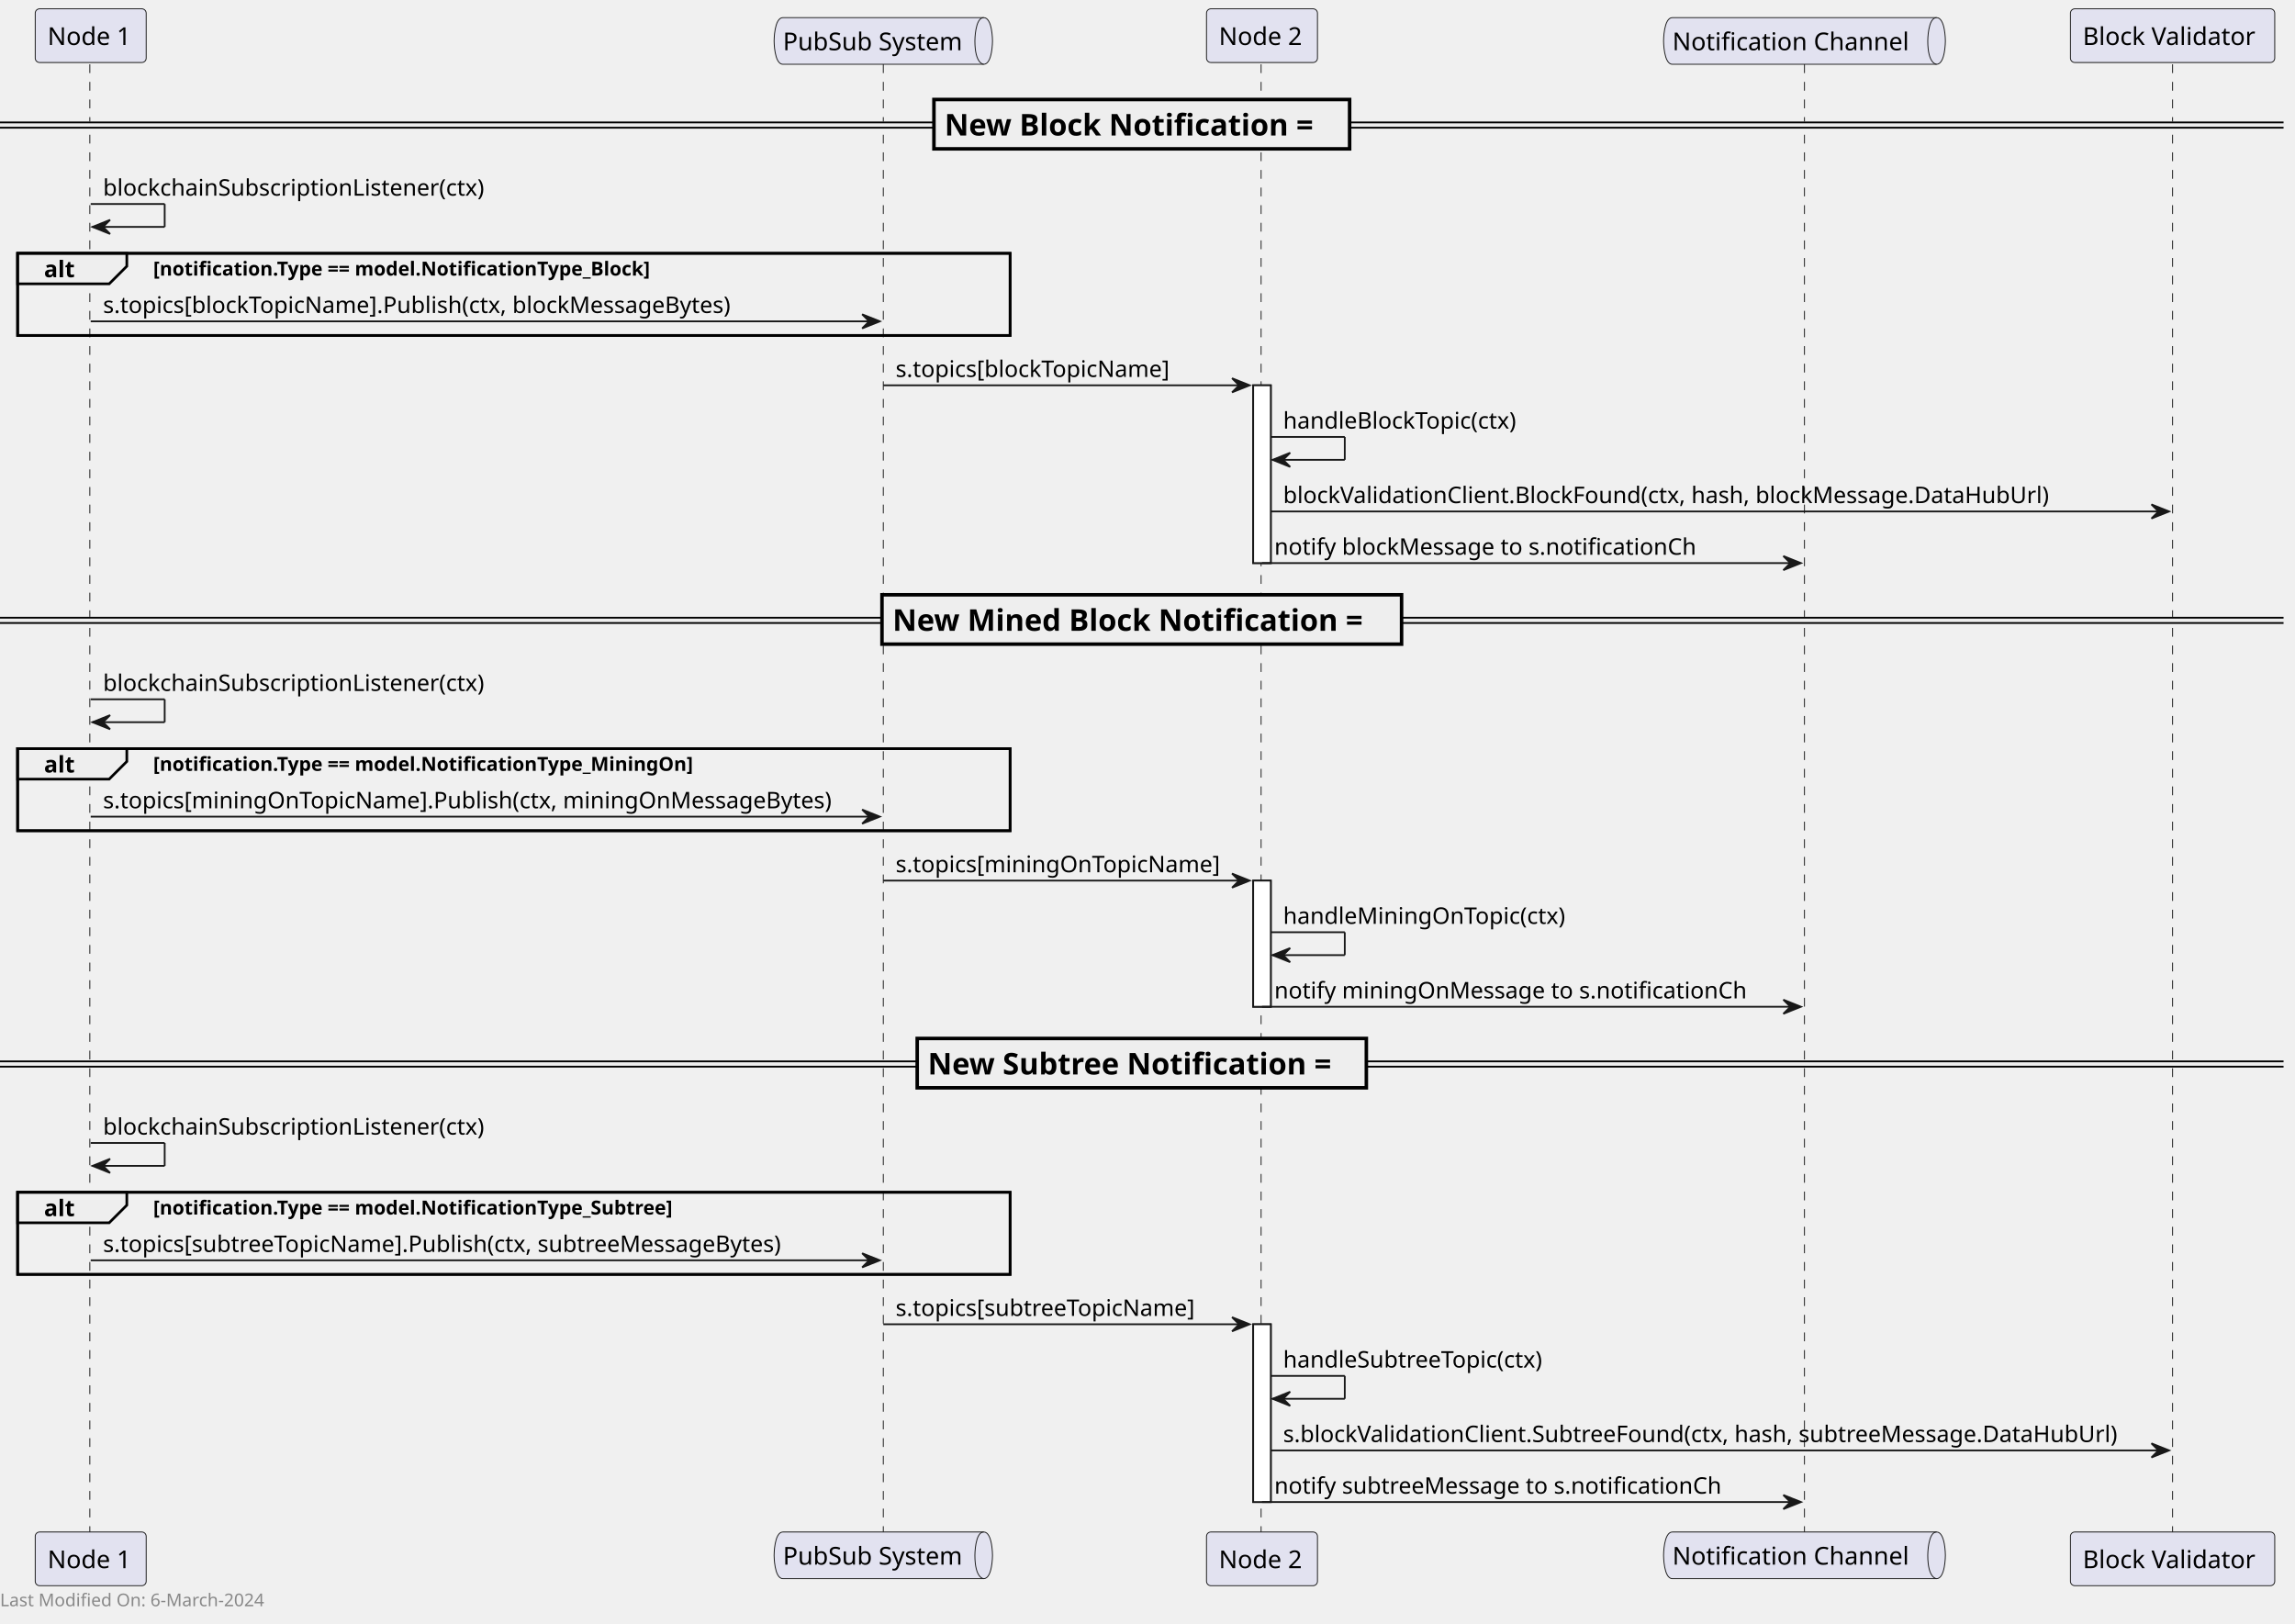
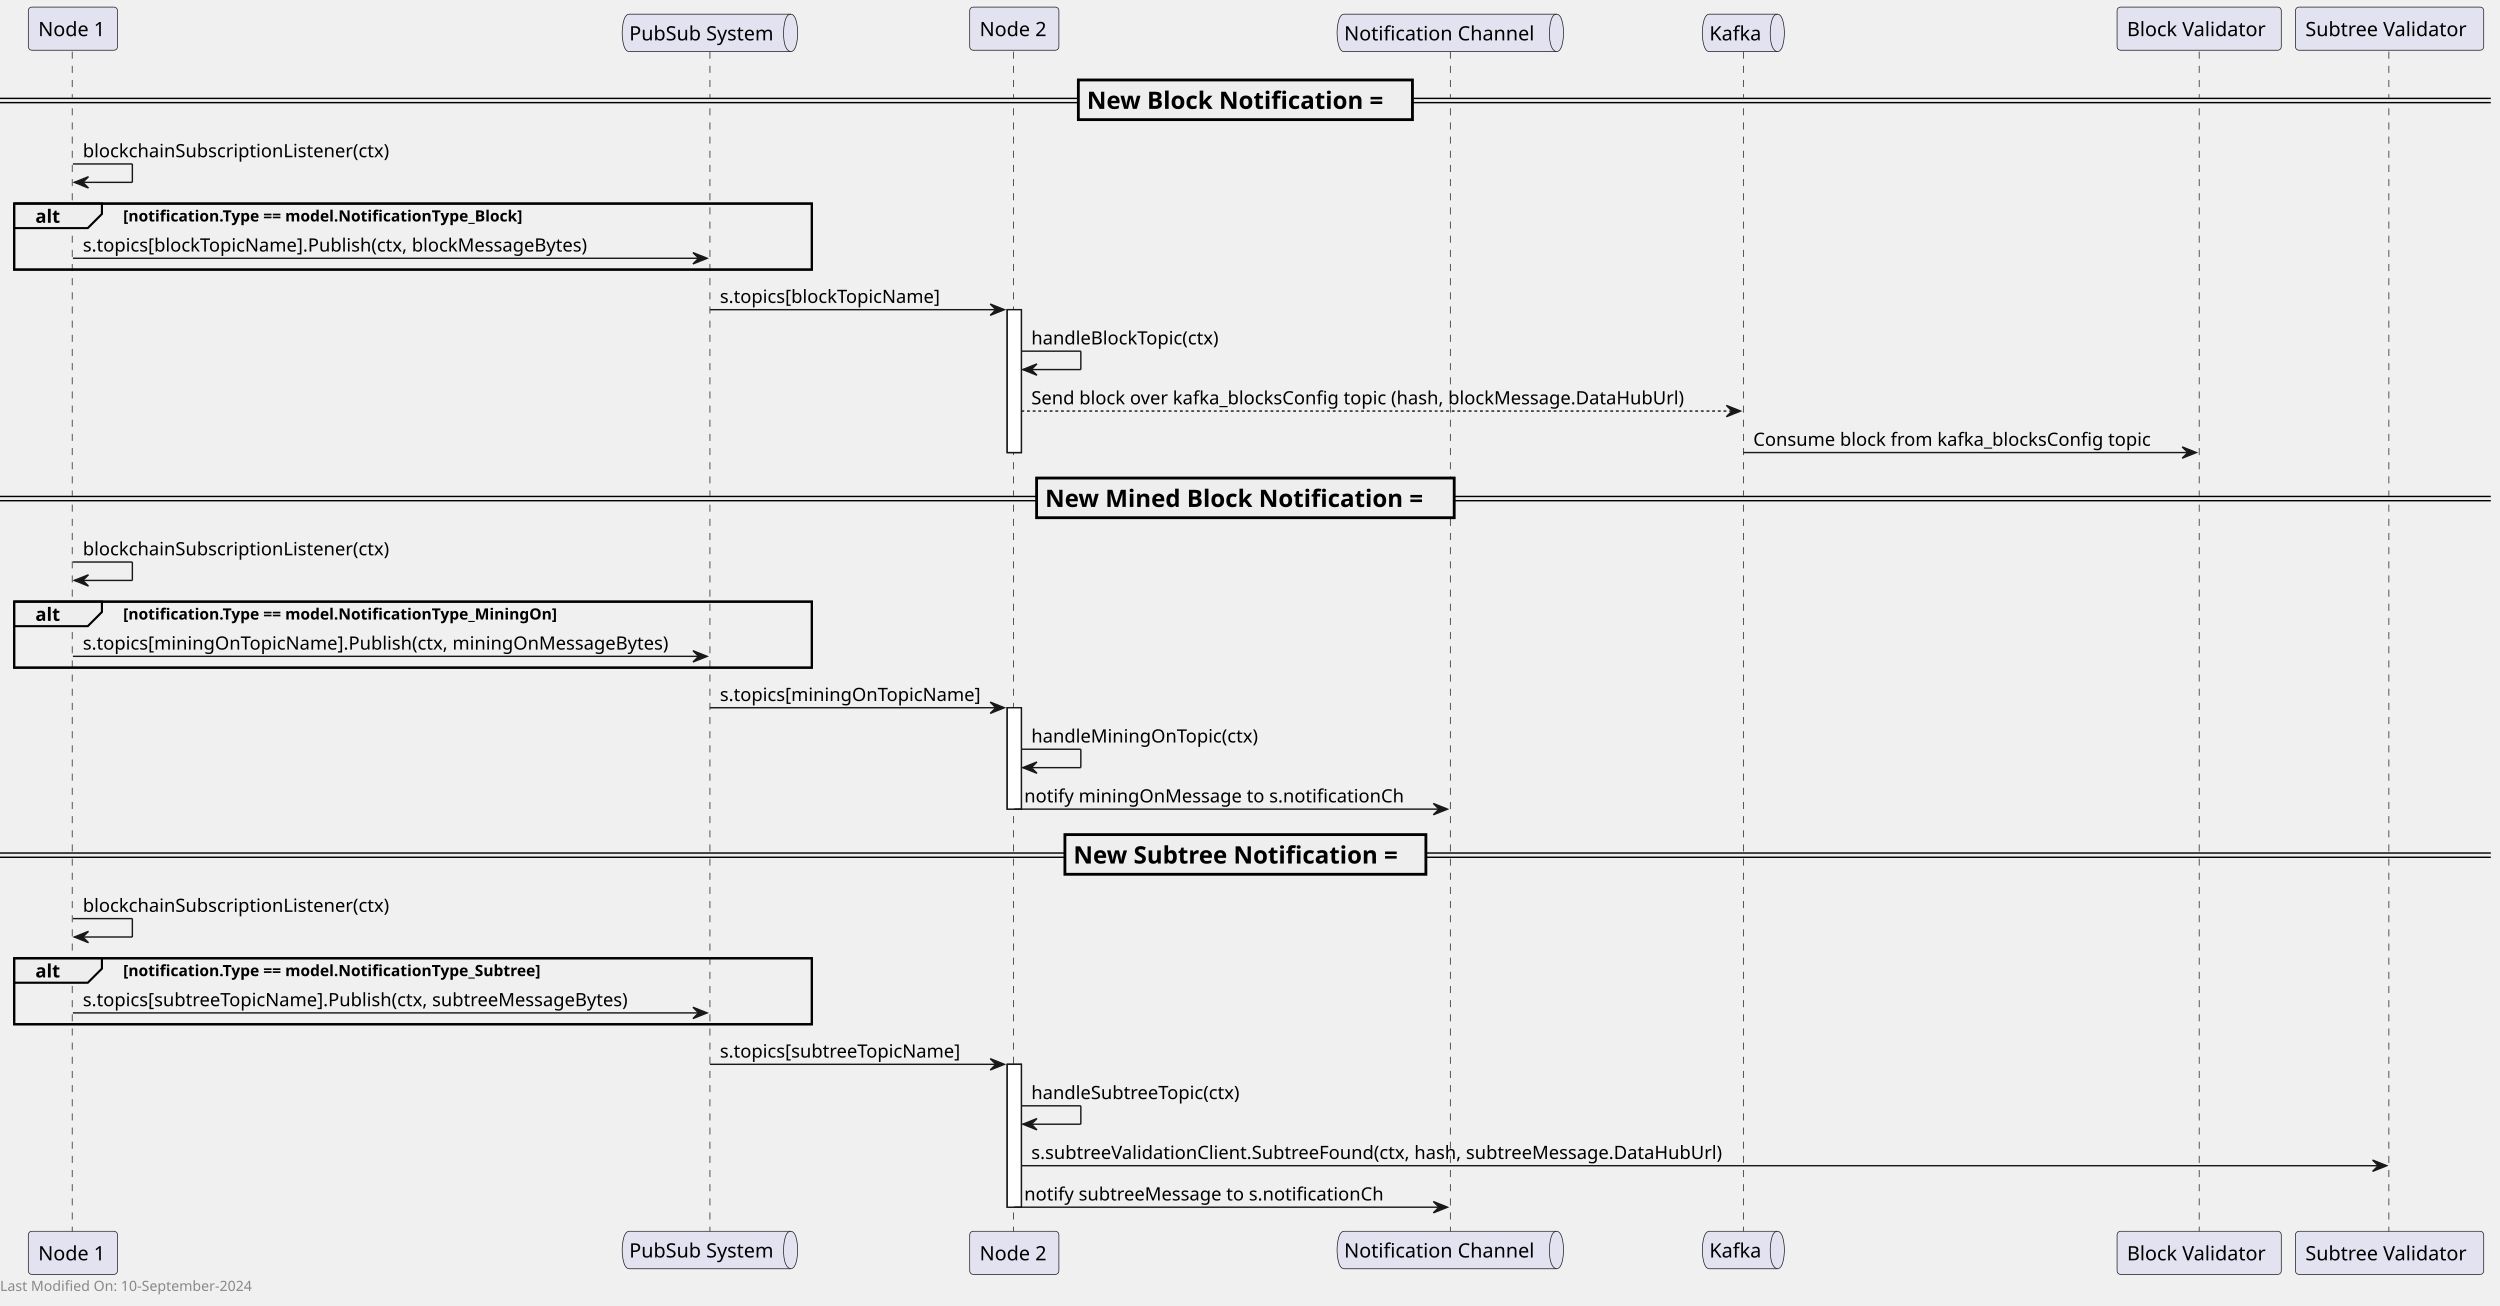
- <svg xmlns="http://www.w3.org/2000/svg" contentStyleType="text/css" height="922" preserveAspectRatio="none" viewBox="0 0 1303 922" width="1303" zoomAndPan="magnify">
-   <path d="m711.5 218.752h10v100.932h-10z" fill="#fff" stroke="#181818" />
-   <path d="m711.5 499.947h10v71.621h-10z" fill="#fff" stroke="#181818" />
-   <path d="m711.5 751.832h10v100.932h-10z" fill="#fff" stroke="#181818" />
-   <path d="m10 143.82h563.5v46.621h-563.5z" fill="none" stroke="#000" stroke-width="1.5" />
-   <path d="m10 425.016h563.5v46.621h-563.5z" fill="none" stroke="#000" stroke-width="1.5" />
-   <path d="m10 676.9h563.5v46.621h-563.5z" fill="none" stroke="#000" stroke-width="1.5" />
-   <g stroke="#181818" stroke-width=".5">
-     <g stroke-dasharray="5 5">
-       <path d="m51 36.488v834.275" />
-       <path d="m501.5 36.488v834.275" />
-       <path d="m716 36.488v834.275" />
-       <path d="m1024.5 36.488v834.275" />
-       <path d="m1233.5 36.488v834.275" />
-     </g>
-     <rect fill="#e2e2f0" height="30.488" rx="2.5" width="63" x="20" y="5" />
+ <svg xmlns="http://www.w3.org/2000/svg" contentStyleType="text/css" height="922px" preserveAspectRatio="none" style="width:1766px;height:922px;background:#FFFFFF;" version="1.1" viewBox="0 0 1766 922" width="1766px" zoomAndPan="magnify">
+   <defs />
+   <g>
+     <rect fill="#FFFFFF" height="100.932" style="stroke:#181818;stroke-width:1.0;" width="10" x="711.5" y="218.752" />
+     <rect fill="#FFFFFF" height="71.621" style="stroke:#181818;stroke-width:1.0;" width="10" x="711.5" y="499.947" />
+     <rect fill="#FFFFFF" height="100.932" style="stroke:#181818;stroke-width:1.0;" width="10" x="711.5" y="751.832" />
+     <rect fill="none" height="46.621" style="stroke:#000000;stroke-width:1.5;" width="563.5" x="10" y="143.82" />
+     <rect fill="none" height="46.621" style="stroke:#000000;stroke-width:1.5;" width="563.5" x="10" y="425.016" />
+     <rect fill="none" height="46.621" style="stroke:#000000;stroke-width:1.5;" width="563.5" x="10" y="676.9" />
+     <line style="stroke:#181818;stroke-width:0.5;stroke-dasharray:5.0,5.0;" x1="51" x2="51" y1="36.488" y2="870.764" />
+     <line style="stroke:#181818;stroke-width:0.5;stroke-dasharray:5.0,5.0;" x1="501.5" x2="501.5" y1="36.488" y2="870.764" />
+     <line style="stroke:#181818;stroke-width:0.5;stroke-dasharray:5.0,5.0;" x1="716" x2="716" y1="36.488" y2="870.764" />
+     <line style="stroke:#181818;stroke-width:0.5;stroke-dasharray:5.0,5.0;" x1="1024.5" x2="1024.5" y1="36.488" y2="870.764" />
+     <line style="stroke:#181818;stroke-width:0.5;stroke-dasharray:5.0,5.0;" x1="1231.5" x2="1231.5" y1="36.488" y2="870.764" />
+     <line style="stroke:#181818;stroke-width:0.5;stroke-dasharray:5.0,5.0;" x1="1553.5" x2="1553.5" y1="36.488" y2="870.764" />
+     <line style="stroke:#181818;stroke-width:0.5;stroke-dasharray:5.0,5.0;" x1="1687.5" x2="1687.5" y1="36.488" y2="870.764" />
+     <rect fill="#E2E2F0" height="30.488" rx="2.5" ry="2.5" style="stroke:#181818;stroke-width:0.5;" width="63" x="20" y="5" />
+     <text fill="#000000" font-family="sans-serif" font-size="14" lengthAdjust="spacing" textLength="49" x="27" y="25.535">Node 1</text>
+     <rect fill="#E2E2F0" height="30.488" rx="2.5" ry="2.5" style="stroke:#181818;stroke-width:0.5;" width="63" x="20" y="869.764" />
+     <text fill="#000000" font-family="sans-serif" font-size="14" lengthAdjust="spacing" textLength="49" x="27" y="890.299">Node 1</text>
+     <path d="M444.5,10 L558.5,10 C563.5,10 563.5,23.244 563.5,23.244 C563.5,23.244 563.5,36.488 558.5,36.488 L444.5,36.488 C439.5,36.488 439.5,23.244 439.5,23.244 C439.5,23.244 439.5,10 444.5,10 " fill="#E2E2F0" style="stroke:#181818;stroke-width:0.5;" />
+     <path d="M558.5,10 C553.5,10 553.5,23.244 553.5,23.244 C553.5,36.488 558.5,36.488 558.5,36.488 " fill="none" style="stroke:#181818;stroke-width:0.5;" />
+     <text fill="#000000" font-family="sans-serif" font-size="14" lengthAdjust="spacing" textLength="104" x="444.5" y="28.535">PubSub System</text>
+     <path d="M444.5,869.764 L558.5,869.764 C563.5,869.764 563.5,883.008 563.5,883.008 C563.5,883.008 563.5,896.252 558.5,896.252 L444.5,896.252 C439.5,896.252 439.5,883.008 439.5,883.008 C439.5,883.008 439.5,869.764 444.5,869.764 " fill="#E2E2F0" style="stroke:#181818;stroke-width:0.5;" />
+     <path d="M558.5,869.764 C553.5,869.764 553.5,883.008 553.5,883.008 C553.5,896.252 558.5,896.252 558.5,896.252 " fill="none" style="stroke:#181818;stroke-width:0.5;" />
+     <text fill="#000000" font-family="sans-serif" font-size="14" lengthAdjust="spacing" textLength="104" x="444.5" y="888.299">PubSub System</text>
+     <rect fill="#E2E2F0" height="30.488" rx="2.5" ry="2.5" style="stroke:#181818;stroke-width:0.5;" width="63" x="685" y="5" />
+     <text fill="#000000" font-family="sans-serif" font-size="14" lengthAdjust="spacing" textLength="49" x="692" y="25.535">Node 2</text>
+     <rect fill="#E2E2F0" height="30.488" rx="2.5" ry="2.5" style="stroke:#181818;stroke-width:0.5;" width="63" x="685" y="869.764" />
+     <text fill="#000000" font-family="sans-serif" font-size="14" lengthAdjust="spacing" textLength="49" x="692" y="890.299">Node 2</text>
+     <path d="M949.5,10 L1099.5,10 C1104.5,10 1104.5,23.244 1104.5,23.244 C1104.5,23.244 1104.5,36.488 1099.5,36.488 L949.5,36.488 C944.5,36.488 944.5,23.244 944.5,23.244 C944.5,23.244 944.5,10 949.5,10 " fill="#E2E2F0" style="stroke:#181818;stroke-width:0.5;" />
+     <path d="M1099.5,10 C1094.5,10 1094.5,23.244 1094.5,23.244 C1094.5,36.488 1099.5,36.488 1099.5,36.488 " fill="none" style="stroke:#181818;stroke-width:0.5;" />
+     <text fill="#000000" font-family="sans-serif" font-size="14" lengthAdjust="spacing" textLength="140" x="949.5" y="28.535">Notification Channel</text>
+     <path d="M949.5,869.764 L1099.5,869.764 C1104.5,869.764 1104.5,883.008 1104.5,883.008 C1104.5,883.008 1104.5,896.252 1099.5,896.252 L949.5,896.252 C944.5,896.252 944.5,883.008 944.5,883.008 C944.5,883.008 944.5,869.764 949.5,869.764 " fill="#E2E2F0" style="stroke:#181818;stroke-width:0.5;" />
+     <path d="M1099.5,869.764 C1094.5,869.764 1094.5,883.008 1094.5,883.008 C1094.5,896.252 1099.5,896.252 1099.5,896.252 " fill="none" style="stroke:#181818;stroke-width:0.5;" />
+     <text fill="#000000" font-family="sans-serif" font-size="14" lengthAdjust="spacing" textLength="140" x="949.5" y="888.299">Notification Channel</text>
+     <path d="M1207.5,10 L1255.5,10 C1260.5,10 1260.5,23.244 1260.5,23.244 C1260.5,23.244 1260.5,36.488 1255.5,36.488 L1207.5,36.488 C1202.5,36.488 1202.5,23.244 1202.5,23.244 C1202.5,23.244 1202.5,10 1207.5,10 " fill="#E2E2F0" style="stroke:#181818;stroke-width:0.5;" />
+     <path d="M1255.5,10 C1250.5,10 1250.5,23.244 1250.5,23.244 C1250.5,36.488 1255.5,36.488 1255.5,36.488 " fill="none" style="stroke:#181818;stroke-width:0.5;" />
+     <text fill="#000000" font-family="sans-serif" font-size="14" lengthAdjust="spacing" textLength="38" x="1207.5" y="28.535">Kafka</text>
+     <path d="M1207.5,869.764 L1255.5,869.764 C1260.5,869.764 1260.5,883.008 1260.5,883.008 C1260.5,883.008 1260.5,896.252 1255.5,896.252 L1207.5,896.252 C1202.5,896.252 1202.5,883.008 1202.5,883.008 C1202.5,883.008 1202.5,869.764 1207.5,869.764 " fill="#E2E2F0" style="stroke:#181818;stroke-width:0.5;" />
+     <path d="M1255.5,869.764 C1250.5,869.764 1250.5,883.008 1250.5,883.008 C1250.5,896.252 1255.5,896.252 1255.5,896.252 " fill="none" style="stroke:#181818;stroke-width:0.5;" />
+     <text fill="#000000" font-family="sans-serif" font-size="14" lengthAdjust="spacing" textLength="38" x="1207.5" y="888.299">Kafka</text>
+     <rect fill="#E2E2F0" height="30.488" rx="2.5" ry="2.5" style="stroke:#181818;stroke-width:0.5;" width="116" x="1495.5" y="5" />
+     <text fill="#000000" font-family="sans-serif" font-size="14" lengthAdjust="spacing" textLength="102" x="1502.5" y="25.535">Block Validator</text>
+     <rect fill="#E2E2F0" height="30.488" rx="2.5" ry="2.5" style="stroke:#181818;stroke-width:0.5;" width="116" x="1495.5" y="869.764" />
+     <text fill="#000000" font-family="sans-serif" font-size="14" lengthAdjust="spacing" textLength="102" x="1502.5" y="890.299">Block Validator</text>
+     <rect fill="#E2E2F0" height="30.488" rx="2.5" ry="2.5" style="stroke:#181818;stroke-width:0.5;" width="133" x="1621.5" y="5" />
+     <text fill="#000000" font-family="sans-serif" font-size="14" lengthAdjust="spacing" textLength="119" x="1628.5" y="25.535">Subtree Validator</text>
+     <rect fill="#E2E2F0" height="30.488" rx="2.5" ry="2.5" style="stroke:#181818;stroke-width:0.5;" width="133" x="1621.5" y="869.764" />
+     <text fill="#000000" font-family="sans-serif" font-size="14" lengthAdjust="spacing" textLength="119" x="1628.5" y="890.299">Subtree Validator</text>
+     <rect fill="#FFFFFF" height="100.932" style="stroke:#181818;stroke-width:1.0;" width="10" x="711.5" y="218.752" />
+     <rect fill="#FFFFFF" height="71.621" style="stroke:#181818;stroke-width:1.0;" width="10" x="711.5" y="499.947" />
+     <rect fill="#FFFFFF" height="100.932" style="stroke:#181818;stroke-width:1.0;" width="10" x="711.5" y="751.832" />
+     <rect fill="#EEEEEE" height="3" style="stroke:#EEEEEE;stroke-width:1.0;" width="1759.5" x="0" y="69.499" />
+     <line style="stroke:#000000;stroke-width:1.0;" x1="0" x2="1759.5" y1="69.499" y2="69.499" />
+     <line style="stroke:#000000;stroke-width:1.0;" x1="0" x2="1759.5" y1="72.499" y2="72.499" />
+     <rect fill="#EEEEEE" height="28.021" style="stroke:#000000;stroke-width:2.0;" width="236" x="761.75" y="56.488" />
+     <text fill="#000000" font-family="sans-serif" font-size="17" font-weight="bold" lengthAdjust="spacing" textLength="222" x="767.75" y="76.924">New Block Notification =</text>
+     <line style="stroke:#181818;stroke-width:1.0;" x1="51.5" x2="93.5" y1="115.82" y2="115.82" />
+     <line style="stroke:#181818;stroke-width:1.0;" x1="93.5" x2="93.5" y1="115.82" y2="128.82" />
+     <line style="stroke:#181818;stroke-width:1.0;" x1="52.5" x2="93.5" y1="128.82" y2="128.82" />
+     <polygon fill="#181818" points="62.5,124.82,52.5,128.82,62.5,132.82,58.5,128.82" style="stroke:#181818;stroke-width:1.0;" />
+     <text fill="#000000" font-family="sans-serif" font-size="13" lengthAdjust="spacing" textLength="226" x="58.5" y="111.078">blockchainSubscriptionListener(ctx)</text>
+     <path d="M10,143.82 L72,143.82 L72,151.131 L62,161.131 L10,161.131 L10,143.82 " fill="#EEEEEE" style="stroke:#000000;stroke-width:1.5;" />
+     <rect fill="none" height="46.621" style="stroke:#000000;stroke-width:1.5;" width="563.5" x="10" y="143.82" />
+     <text fill="#000000" font-family="sans-serif" font-size="13" font-weight="bold" lengthAdjust="spacing" textLength="17" x="25" y="157.389">alt</text>
+     <text fill="#000000" font-family="sans-serif" font-size="11" font-weight="bold" lengthAdjust="spacing" textLength="297" x="87" y="156.455">[notification.Type == model.NotificationType_Block]</text>
+     <polygon fill="#181818" points="489.5,178.441,499.5,182.441,489.5,186.441,493.5,182.441" style="stroke:#181818;stroke-width:1.0;" />
+     <line style="stroke:#181818;stroke-width:1.0;" x1="51.5" x2="495.5" y1="182.441" y2="182.441" />
+     <text fill="#000000" font-family="sans-serif" font-size="13" lengthAdjust="spacing" textLength="372" x="58.5" y="177.699">s.topics[blockTopicName].Publish(ctx, blockMessageBytes)</text>
+     <polygon fill="#181818" points="699.5,214.752,709.5,218.752,699.5,222.752,703.5,218.752" style="stroke:#181818;stroke-width:1.0;" />
+     <line style="stroke:#181818;stroke-width:1.0;" x1="501.5" x2="705.5" y1="218.752" y2="218.752" />
+     <text fill="#000000" font-family="sans-serif" font-size="13" lengthAdjust="spacing" textLength="164" x="508.5" y="214.01">s.topics[blockTopicName]</text>
+     <line style="stroke:#181818;stroke-width:1.0;" x1="721.5" x2="763.5" y1="248.062" y2="248.062" />
+     <line style="stroke:#181818;stroke-width:1.0;" x1="763.5" x2="763.5" y1="248.062" y2="261.062" />
+     <line style="stroke:#181818;stroke-width:1.0;" x1="722.5" x2="763.5" y1="261.062" y2="261.062" />
+     <polygon fill="#181818" points="732.5,257.062,722.5,261.062,732.5,265.062,728.5,261.062" style="stroke:#181818;stroke-width:1.0;" />
+     <text fill="#000000" font-family="sans-serif" font-size="13" lengthAdjust="spacing" textLength="139" x="728.5" y="243.32">handleBlockTopic(ctx)</text>
+     <polygon fill="#181818" points="1219.5,286.373,1229.5,290.373,1219.5,294.373,1223.5,290.373" style="stroke:#181818;stroke-width:1.0;" />
+     <line style="stroke:#181818;stroke-width:1.0;stroke-dasharray:2.0,2.0;" x1="721.5" x2="1225.5" y1="290.373" y2="290.373" />
+     <text fill="#000000" font-family="sans-serif" font-size="13" lengthAdjust="spacing" textLength="486" x="728.5" y="285.631">Send block over kafka_blocksConfig topic  (hash, blockMessage.DataHubUrl)</text>
+     <polygon fill="#181818" points="1541.5,315.684,1551.5,319.684,1541.5,323.684,1545.5,319.684" style="stroke:#181818;stroke-width:1.0;" />
+     <line style="stroke:#181818;stroke-width:1.0;" x1="1231.5" x2="1547.5" y1="319.684" y2="319.684" />
+     <text fill="#000000" font-family="sans-serif" font-size="13" lengthAdjust="spacing" textLength="298" x="1238.5" y="314.941">Consume block from kafka_blocksConfig topic</text>
+     <rect fill="#EEEEEE" height="3" style="stroke:#EEEEEE;stroke-width:1.0;" width="1759.5" x="0" y="350.694" />
+     <line style="stroke:#000000;stroke-width:1.0;" x1="0" x2="1759.5" y1="350.694" y2="350.694" />
+     <line style="stroke:#000000;stroke-width:1.0;" x1="0" x2="1759.5" y1="353.694" y2="353.694" />
+     <rect fill="#EEEEEE" height="28.021" style="stroke:#000000;stroke-width:2.0;" width="295" x="732.25" y="337.684" />
+     <text fill="#000000" font-family="sans-serif" font-size="17" font-weight="bold" lengthAdjust="spacing" textLength="281" x="738.25" y="358.119">New Mined Block Notification =</text>
+     <line style="stroke:#181818;stroke-width:1.0;" x1="51.5" x2="93.5" y1="397.016" y2="397.016" />
+     <line style="stroke:#181818;stroke-width:1.0;" x1="93.5" x2="93.5" y1="397.016" y2="410.016" />
+     <line style="stroke:#181818;stroke-width:1.0;" x1="52.5" x2="93.5" y1="410.016" y2="410.016" />
+     <polygon fill="#181818" points="62.5,406.016,52.5,410.016,62.5,414.016,58.5,410.016" style="stroke:#181818;stroke-width:1.0;" />
+     <text fill="#000000" font-family="sans-serif" font-size="13" lengthAdjust="spacing" textLength="226" x="58.5" y="392.273">blockchainSubscriptionListener(ctx)</text>
+     <path d="M10,425.016 L72,425.016 L72,432.326 L62,442.326 L10,442.326 L10,425.016 " fill="#EEEEEE" style="stroke:#000000;stroke-width:1.5;" />
+     <rect fill="none" height="46.621" style="stroke:#000000;stroke-width:1.5;" width="563.5" x="10" y="425.016" />
+     <text fill="#000000" font-family="sans-serif" font-size="13" font-weight="bold" lengthAdjust="spacing" textLength="17" x="25" y="438.584">alt</text>
+     <text fill="#000000" font-family="sans-serif" font-size="11" font-weight="bold" lengthAdjust="spacing" textLength="321" x="87" y="437.65">[notification.Type == model.NotificationType_MiningOn]</text>
+     <polygon fill="#181818" points="489.5,459.637,499.5,463.637,489.5,467.637,493.5,463.637" style="stroke:#181818;stroke-width:1.0;" />
+     <line style="stroke:#181818;stroke-width:1.0;" x1="51.5" x2="495.5" y1="463.637" y2="463.637" />
+     <text fill="#000000" font-family="sans-serif" font-size="13" lengthAdjust="spacing" textLength="426" x="58.5" y="458.894">s.topics[miningOnTopicName].Publish(ctx, miningOnMessageBytes)</text>
+     <polygon fill="#181818" points="699.5,495.947,709.5,499.947,699.5,503.947,703.5,499.947" style="stroke:#181818;stroke-width:1.0;" />
+     <line style="stroke:#181818;stroke-width:1.0;" x1="501.5" x2="705.5" y1="499.947" y2="499.947" />
+     <text fill="#000000" font-family="sans-serif" font-size="13" lengthAdjust="spacing" textLength="191" x="508.5" y="495.205">s.topics[miningOnTopicName]</text>
+     <line style="stroke:#181818;stroke-width:1.0;" x1="721.5" x2="763.5" y1="529.258" y2="529.258" />
+     <line style="stroke:#181818;stroke-width:1.0;" x1="763.5" x2="763.5" y1="529.258" y2="542.258" />
+     <line style="stroke:#181818;stroke-width:1.0;" x1="722.5" x2="763.5" y1="542.258" y2="542.258" />
+     <polygon fill="#181818" points="732.5,538.258,722.5,542.258,732.5,546.258,728.5,542.258" style="stroke:#181818;stroke-width:1.0;" />
+     <text fill="#000000" font-family="sans-serif" font-size="13" lengthAdjust="spacing" textLength="166" x="728.5" y="524.516">handleMiningOnTopic(ctx)</text>
+     <polygon fill="#181818" points="1012.5,567.568,1022.5,571.568,1012.5,575.568,1016.5,571.568" style="stroke:#181818;stroke-width:1.0;" />
+     <line style="stroke:#181818;stroke-width:1.0;" x1="716.5" x2="1018.5" y1="571.568" y2="571.568" />
+     <text fill="#000000" font-family="sans-serif" font-size="13" lengthAdjust="spacing" textLength="279" x="723.5" y="566.826">notify miningOnMessage to s.notificationCh</text>
+     <rect fill="#EEEEEE" height="3" style="stroke:#EEEEEE;stroke-width:1.0;" width="1759.5" x="0" y="602.579" />
+     <line style="stroke:#000000;stroke-width:1.0;" x1="0" x2="1759.5" y1="602.579" y2="602.579" />
+     <line style="stroke:#000000;stroke-width:1.0;" x1="0" x2="1759.5" y1="605.579" y2="605.579" />
+     <rect fill="#EEEEEE" height="28.021" style="stroke:#000000;stroke-width:2.0;" width="255" x="752.25" y="589.568" />
+     <text fill="#000000" font-family="sans-serif" font-size="17" font-weight="bold" lengthAdjust="spacing" textLength="241" x="758.25" y="610.004">New Subtree Notification =</text>
+     <line style="stroke:#181818;stroke-width:1.0;" x1="51.5" x2="93.5" y1="648.9" y2="648.9" />
+     <line style="stroke:#181818;stroke-width:1.0;" x1="93.5" x2="93.5" y1="648.9" y2="661.9" />
+     <line style="stroke:#181818;stroke-width:1.0;" x1="52.5" x2="93.5" y1="661.9" y2="661.9" />
+     <polygon fill="#181818" points="62.5,657.9,52.5,661.9,62.5,665.9,58.5,661.9" style="stroke:#181818;stroke-width:1.0;" />
+     <text fill="#000000" font-family="sans-serif" font-size="13" lengthAdjust="spacing" textLength="226" x="58.5" y="644.158">blockchainSubscriptionListener(ctx)</text>
+     <path d="M10,676.9 L72,676.9 L72,684.211 L62,694.211 L10,694.211 L10,676.9 " fill="#EEEEEE" style="stroke:#000000;stroke-width:1.5;" />
+     <rect fill="none" height="46.621" style="stroke:#000000;stroke-width:1.5;" width="563.5" x="10" y="676.9" />
+     <text fill="#000000" font-family="sans-serif" font-size="13" font-weight="bold" lengthAdjust="spacing" textLength="17" x="25" y="690.469">alt</text>
+     <text fill="#000000" font-family="sans-serif" font-size="11" font-weight="bold" lengthAdjust="spacing" textLength="307" x="87" y="689.535">[notification.Type == model.NotificationType_Subtree]</text>
+     <polygon fill="#181818" points="489.5,711.521,499.5,715.521,489.5,719.521,493.5,715.521" style="stroke:#181818;stroke-width:1.0;" />
+     <line style="stroke:#181818;stroke-width:1.0;" x1="51.5" x2="495.5" y1="715.521" y2="715.521" />
+     <text fill="#000000" font-family="sans-serif" font-size="13" lengthAdjust="spacing" textLength="396" x="58.5" y="710.779">s.topics[subtreeTopicName].Publish(ctx, subtreeMessageBytes)</text>
+     <polygon fill="#181818" points="699.5,747.832,709.5,751.832,699.5,755.832,703.5,751.832" style="stroke:#181818;stroke-width:1.0;" />
+     <line style="stroke:#181818;stroke-width:1.0;" x1="501.5" x2="705.5" y1="751.832" y2="751.832" />
+     <text fill="#000000" font-family="sans-serif" font-size="13" lengthAdjust="spacing" textLength="176" x="508.5" y="747.09">s.topics[subtreeTopicName]</text>
+     <line style="stroke:#181818;stroke-width:1.0;" x1="721.5" x2="763.5" y1="781.143" y2="781.143" />
+     <line style="stroke:#181818;stroke-width:1.0;" x1="763.5" x2="763.5" y1="781.143" y2="794.143" />
+     <line style="stroke:#181818;stroke-width:1.0;" x1="722.5" x2="763.5" y1="794.143" y2="794.143" />
+     <polygon fill="#181818" points="732.5,790.143,722.5,794.143,732.5,798.143,728.5,794.143" style="stroke:#181818;stroke-width:1.0;" />
+     <text fill="#000000" font-family="sans-serif" font-size="13" lengthAdjust="spacing" textLength="152" x="728.5" y="776.4">handleSubtreeTopic(ctx)</text>
+     <polygon fill="#181818" points="1676,819.453,1686,823.453,1676,827.453,1680,823.453" style="stroke:#181818;stroke-width:1.0;" />
+     <line style="stroke:#181818;stroke-width:1.0;" x1="721.5" x2="1682" y1="823.453" y2="823.453" />
+     <text fill="#000000" font-family="sans-serif" font-size="13" lengthAdjust="spacing" textLength="500" x="728.5" y="818.711">s.subtreeValidationClient.SubtreeFound(ctx, hash, subtreeMessage.DataHubUrl)</text>
+     <polygon fill="#181818" points="1012.5,848.764,1022.5,852.764,1012.5,856.764,1016.5,852.764" style="stroke:#181818;stroke-width:1.0;" />
+     <line style="stroke:#181818;stroke-width:1.0;" x1="716.5" x2="1018.5" y1="852.764" y2="852.764" />
+     <text fill="#000000" font-family="sans-serif" font-size="13" lengthAdjust="spacing" textLength="264" x="723.5" y="848.021">notify subtreeMessage to s.notificationCh</text>
+     <text fill="#888888" font-family="sans-serif" font-size="10" lengthAdjust="spacing" textLength="156" x="0" y="911.92">Last Modified On: 10-September-2024</text>
  </g>
-   <text font-family="sans-serif" font-size="14" lengthAdjust="spacing" textLength="49" x="27" y="25.535">Node 1</text>
-   <rect fill="#e2e2f0" height="30.488" rx="2.5" stroke="#181818" stroke-width=".5" width="63" x="20" y="869.764" />
-   <text font-family="sans-serif" font-size="14" lengthAdjust="spacing" textLength="49" x="27" y="890.299">Node 1</text>
-   <path d="m444.5 10h114c5 0 5 13.244 5 13.244s0 13.244-5 13.244h-114c-5 0-5-13.244-5-13.244s0-13.244 5-13.244" fill="#e2e2f0" stroke="#181818" stroke-width=".5" />
-   <path d="m558.5 10c-5 0-5 13.244-5 13.244 0 13.244 5 13.244 5 13.244" fill="none" stroke="#181818" stroke-width=".5" />
-   <text font-family="sans-serif" font-size="14" lengthAdjust="spacing" textLength="104" x="444.5" y="28.535">PubSub System</text>
-   <path d="m444.5 869.764h114c5 0 5 13.244 5 13.244s0 13.244-5 13.244h-114c-5 0-5-13.244-5-13.244s0-13.244 5-13.244" fill="#e2e2f0" stroke="#181818" stroke-width=".5" />
-   <path d="m558.5 869.764c-5 0-5 13.244-5 13.244 0 13.244 5 13.244 5 13.244" fill="none" stroke="#181818" stroke-width=".5" />
-   <text font-family="sans-serif" font-size="14" lengthAdjust="spacing" textLength="104" x="444.5" y="888.299">PubSub System</text>
-   <rect fill="#e2e2f0" height="30.488" rx="2.5" stroke="#181818" stroke-width=".5" width="63" x="685" y="5" />
-   <text font-family="sans-serif" font-size="14" lengthAdjust="spacing" textLength="49" x="692" y="25.535">Node 2</text>
-   <rect fill="#e2e2f0" height="30.488" rx="2.5" stroke="#181818" stroke-width=".5" width="63" x="685" y="869.764" />
-   <text font-family="sans-serif" font-size="14" lengthAdjust="spacing" textLength="49" x="692" y="890.299">Node 2</text>
-   <path d="m949.5 10h150c5 0 5 13.244 5 13.244s0 13.244-5 13.244h-150c-5 0-5-13.244-5-13.244s0-13.244 5-13.244" fill="#e2e2f0" stroke="#181818" stroke-width=".5" />
-   <path d="m1099.5 10c-5 0-5 13.244-5 13.244 0 13.244 5 13.244 5 13.244" fill="none" stroke="#181818" stroke-width=".5" />
-   <text font-family="sans-serif" font-size="14" lengthAdjust="spacing" textLength="140" x="949.5" y="28.535">Notification Channel</text>
-   <path d="m949.5 869.764h150c5 0 5 13.244 5 13.244s0 13.244-5 13.244h-150c-5 0-5-13.244-5-13.244s0-13.244 5-13.244" fill="#e2e2f0" stroke="#181818" stroke-width=".5" />
-   <path d="m1099.5 869.764c-5 0-5 13.244-5 13.244 0 13.244 5 13.244 5 13.244" fill="none" stroke="#181818" stroke-width=".5" />
-   <text font-family="sans-serif" font-size="14" lengthAdjust="spacing" textLength="140" x="949.5" y="888.299">Notification Channel</text>
-   <rect fill="#e2e2f0" height="30.488" rx="2.5" stroke="#181818" stroke-width=".5" width="116" x="1175.5" y="5" />
-   <text font-family="sans-serif" font-size="14" lengthAdjust="spacing" textLength="102" x="1182.5" y="25.535">Block Validator</text>
-   <rect fill="#e2e2f0" height="30.488" rx="2.5" stroke="#181818" stroke-width=".5" width="116" x="1175.5" y="869.764" />
-   <text font-family="sans-serif" font-size="14" lengthAdjust="spacing" textLength="102" x="1182.5" y="890.299">Block Validator</text>
-   <path d="m711.5 218.752h10v100.932h-10z" fill="#fff" stroke="#181818" />
-   <path d="m711.5 499.947h10v71.621h-10z" fill="#fff" stroke="#181818" />
-   <path d="m711.5 751.832h10v100.932h-10z" fill="#fff" stroke="#181818" />
-   <path d="m0 69.499h1296.5v3h-1296.5z" fill="#eee" stroke="#eee" />
-   <path d="m0 69.499h1296.5" stroke="#000" />
-   <path d="m0 72.499h1296.5" stroke="#000" />
-   <path d="m530.25 56.488h236v28.021h-236z" fill="#eee" stroke="#000" stroke-width="2" />
-   <text font-family="sans-serif" font-size="17" font-weight="bold" lengthAdjust="spacing" textLength="222" x="536.25" y="76.924">New Block Notification =</text>
-   <g stroke="#181818">
-     <path d="m51.5 115.82h42" />
-     <path d="m93.5 115.82v13" />
-     <path d="m52.5 128.82h41" />
-     <path d="m62.5 124.82-10 4 10 4-4-4z" fill="#181818" />
-   </g>
-   <text font-family="sans-serif" font-size="13" lengthAdjust="spacing" textLength="226" x="58.5" y="111.078">blockchainSubscriptionListener(ctx)</text>
-   <path d="m10 143.82h62v7.311l-10 10h-52z" fill="#eee" stroke="#000" stroke-width="1.5" />
-   <path d="m10 143.82h563.5v46.621h-563.5z" fill="none" stroke="#000" stroke-width="1.5" />
-   <text font-family="sans-serif" font-size="13" font-weight="bold" lengthAdjust="spacing" textLength="17" x="25" y="157.389">alt</text>
-   <text font-family="sans-serif" font-size="11" font-weight="bold" lengthAdjust="spacing" textLength="297" x="87" y="156.455">[notification.Type == model.NotificationType_Block]</text>
-   <path d="m489.5 178.441 10 4-10 4 4-4z" fill="#181818" stroke="#181818" />
-   <path d="m51.5 182.441h444" stroke="#181818" />
-   <text font-family="sans-serif" font-size="13" lengthAdjust="spacing" textLength="372" x="58.5" y="177.699">s.topics[blockTopicName].Publish(ctx, blockMessageBytes)</text>
-   <path d="m699.5 214.752 10 4-10 4 4-4z" fill="#181818" stroke="#181818" />
-   <path d="m501.5 218.752h204" stroke="#181818" />
-   <text font-family="sans-serif" font-size="13" lengthAdjust="spacing" textLength="164" x="508.5" y="214.01">s.topics[blockTopicName]</text>
-   <path d="m721.5 248.062h42" stroke="#181818" />
-   <path d="m763.5 248.062v13" stroke="#181818" />
-   <path d="m722.5 261.062h41" stroke="#181818" />
-   <path d="m732.5 257.062-10 4 10 4-4-4z" fill="#181818" stroke="#181818" />
-   <text font-family="sans-serif" font-size="13" lengthAdjust="spacing" textLength="139" x="728.5" y="243.32">handleBlockTopic(ctx)</text>
-   <path d="m1221.5 286.373 10 4-10 4 4-4z" fill="#181818" stroke="#181818" />
-   <path d="m721.5 290.373h506" stroke="#181818" />
-   <text font-family="sans-serif" font-size="13" lengthAdjust="spacing" textLength="452" x="728.5" y="285.631">blockValidationClient.BlockFound(ctx, hash, blockMessage.DataHubUrl)</text>
-   <path d="m1012.5 315.684 10 4-10 4 4-4z" fill="#181818" stroke="#181818" />
-   <path d="m716.5 319.684h302" stroke="#181818" />
-   <text font-family="sans-serif" font-size="13" lengthAdjust="spacing" textLength="252" x="723.5" y="314.941">notify blockMessage to s.notificationCh</text>
-   <path d="m0 350.694h1296.5v3h-1296.5z" fill="#eee" stroke="#eee" />
-   <path d="m0 350.694h1296.5" stroke="#000" />
-   <path d="m0 353.694h1296.5" stroke="#000" />
-   <path d="m500.75 337.684h295v28.021h-295z" fill="#eee" stroke="#000" stroke-width="2" />
-   <text font-family="sans-serif" font-size="17" font-weight="bold" lengthAdjust="spacing" textLength="281" x="506.75" y="358.119">New Mined Block Notification =</text>
-   <path d="m51.5 397.016h42" stroke="#181818" />
-   <path d="m93.5 397.016v13" stroke="#181818" />
-   <path d="m52.5 410.016h41" stroke="#181818" />
-   <path d="m62.5 406.016-10 4 10 4-4-4z" fill="#181818" stroke="#181818" />
-   <text font-family="sans-serif" font-size="13" lengthAdjust="spacing" textLength="226" x="58.5" y="392.273">blockchainSubscriptionListener(ctx)</text>
-   <path d="m10 425.016h62v7.311l-10 10h-52z" fill="#eee" stroke="#000" stroke-width="1.5" />
-   <path d="m10 425.016h563.5v46.621h-563.5z" fill="none" stroke="#000" stroke-width="1.5" />
-   <text font-family="sans-serif" font-size="13" font-weight="bold" lengthAdjust="spacing" textLength="17" x="25" y="438.584">alt</text>
-   <text font-family="sans-serif" font-size="11" font-weight="bold" lengthAdjust="spacing" textLength="321" x="87" y="437.65">[notification.Type == model.NotificationType_MiningOn]</text>
-   <path d="m489.5 459.637 10 4-10 4 4-4z" fill="#181818" stroke="#181818" />
-   <path d="m51.5 463.637h444" stroke="#181818" />
-   <text font-family="sans-serif" font-size="13" lengthAdjust="spacing" textLength="426" x="58.5" y="458.894">s.topics[miningOnTopicName].Publish(ctx, miningOnMessageBytes)</text>
-   <path d="m699.5 495.947 10 4-10 4 4-4z" fill="#181818" stroke="#181818" />
-   <path d="m501.5 499.947h204" stroke="#181818" />
-   <text font-family="sans-serif" font-size="13" lengthAdjust="spacing" textLength="191" x="508.5" y="495.205">s.topics[miningOnTopicName]</text>
-   <path d="m721.5 529.258h42" stroke="#181818" />
-   <path d="m763.5 529.258v13" stroke="#181818" />
-   <path d="m722.5 542.258h41" stroke="#181818" />
-   <path d="m732.5 538.258-10 4 10 4-4-4z" fill="#181818" stroke="#181818" />
-   <text font-family="sans-serif" font-size="13" lengthAdjust="spacing" textLength="166" x="728.5" y="524.516">handleMiningOnTopic(ctx)</text>
-   <path d="m1012.5 567.568 10 4-10 4 4-4z" fill="#181818" stroke="#181818" />
-   <path d="m716.5 571.568h302" stroke="#181818" />
-   <text font-family="sans-serif" font-size="13" lengthAdjust="spacing" textLength="279" x="723.5" y="566.826">notify miningOnMessage to s.notificationCh</text>
-   <path d="m0 602.579h1296.5v3h-1296.5z" fill="#eee" stroke="#eee" />
-   <path d="m0 602.579h1296.5" stroke="#000" />
-   <path d="m0 605.579h1296.5" stroke="#000" />
-   <path d="m520.75 589.568h255v28.021h-255z" fill="#eee" stroke="#000" stroke-width="2" />
-   <text font-family="sans-serif" font-size="17" font-weight="bold" lengthAdjust="spacing" textLength="241" x="526.75" y="610.004">New Subtree Notification =</text>
-   <path d="m51.5 648.9h42" stroke="#181818" />
-   <path d="m93.5 648.9v13" stroke="#181818" />
-   <path d="m52.5 661.9h41" stroke="#181818" />
-   <path d="m62.5 657.9-10 4 10 4-4-4z" fill="#181818" stroke="#181818" />
-   <text font-family="sans-serif" font-size="13" lengthAdjust="spacing" textLength="226" x="58.5" y="644.158">blockchainSubscriptionListener(ctx)</text>
-   <path d="m10 676.9h62v7.311l-10 10h-52z" fill="#eee" stroke="#000" stroke-width="1.5" />
-   <path d="m10 676.9h563.5v46.621h-563.5z" fill="none" stroke="#000" stroke-width="1.5" />
-   <text font-family="sans-serif" font-size="13" font-weight="bold" lengthAdjust="spacing" textLength="17" x="25" y="690.469">alt</text>
-   <text font-family="sans-serif" font-size="11" font-weight="bold" lengthAdjust="spacing" textLength="307" x="87" y="689.535">[notification.Type == model.NotificationType_Subtree]</text>
-   <path d="m489.5 711.521 10 4-10 4 4-4z" fill="#181818" stroke="#181818" />
-   <path d="m51.5 715.521h444" stroke="#181818" />
-   <text font-family="sans-serif" font-size="13" lengthAdjust="spacing" textLength="396" x="58.5" y="710.779">s.topics[subtreeTopicName].Publish(ctx, subtreeMessageBytes)</text>
-   <path d="m699.5 747.832 10 4-10 4 4-4z" fill="#181818" stroke="#181818" />
-   <path d="m501.5 751.832h204" stroke="#181818" />
-   <text font-family="sans-serif" font-size="13" lengthAdjust="spacing" textLength="176" x="508.5" y="747.09">s.topics[subtreeTopicName]</text>
-   <path d="m721.5 781.143h42" stroke="#181818" />
-   <path d="m763.5 781.143v13" stroke="#181818" />
-   <path d="m722.5 794.143h41" stroke="#181818" />
-   <path d="m732.5 790.143-10 4 10 4-4-4z" fill="#181818" stroke="#181818" />
-   <text font-family="sans-serif" font-size="13" lengthAdjust="spacing" textLength="152" x="728.5" y="776.4">handleSubtreeTopic(ctx)</text>
-   <path d="m1221.5 819.453 10 4-10 4 4-4z" fill="#181818" stroke="#181818" />
-   <path d="m721.5 823.453h506" stroke="#181818" />
-   <text font-family="sans-serif" font-size="13" lengthAdjust="spacing" textLength="488" x="728.5" y="818.711">s.blockValidationClient.SubtreeFound(ctx, hash, subtreeMessage.DataHubUrl)</text>
-   <path d="m1012.5 848.764 10 4-10 4 4-4z" fill="#181818" stroke="#181818" />
-   <path d="m716.5 852.764h302" stroke="#181818" />
-   <text font-family="sans-serif" font-size="13" lengthAdjust="spacing" textLength="264" x="723.5" y="848.021">notify subtreeMessage to s.notificationCh</text>
-   <text fill="#888" font-family="sans-serif" font-size="10" lengthAdjust="spacing" textLength="161" y="911.92">Last Modified On: 6-March-2024</text>
</svg>
